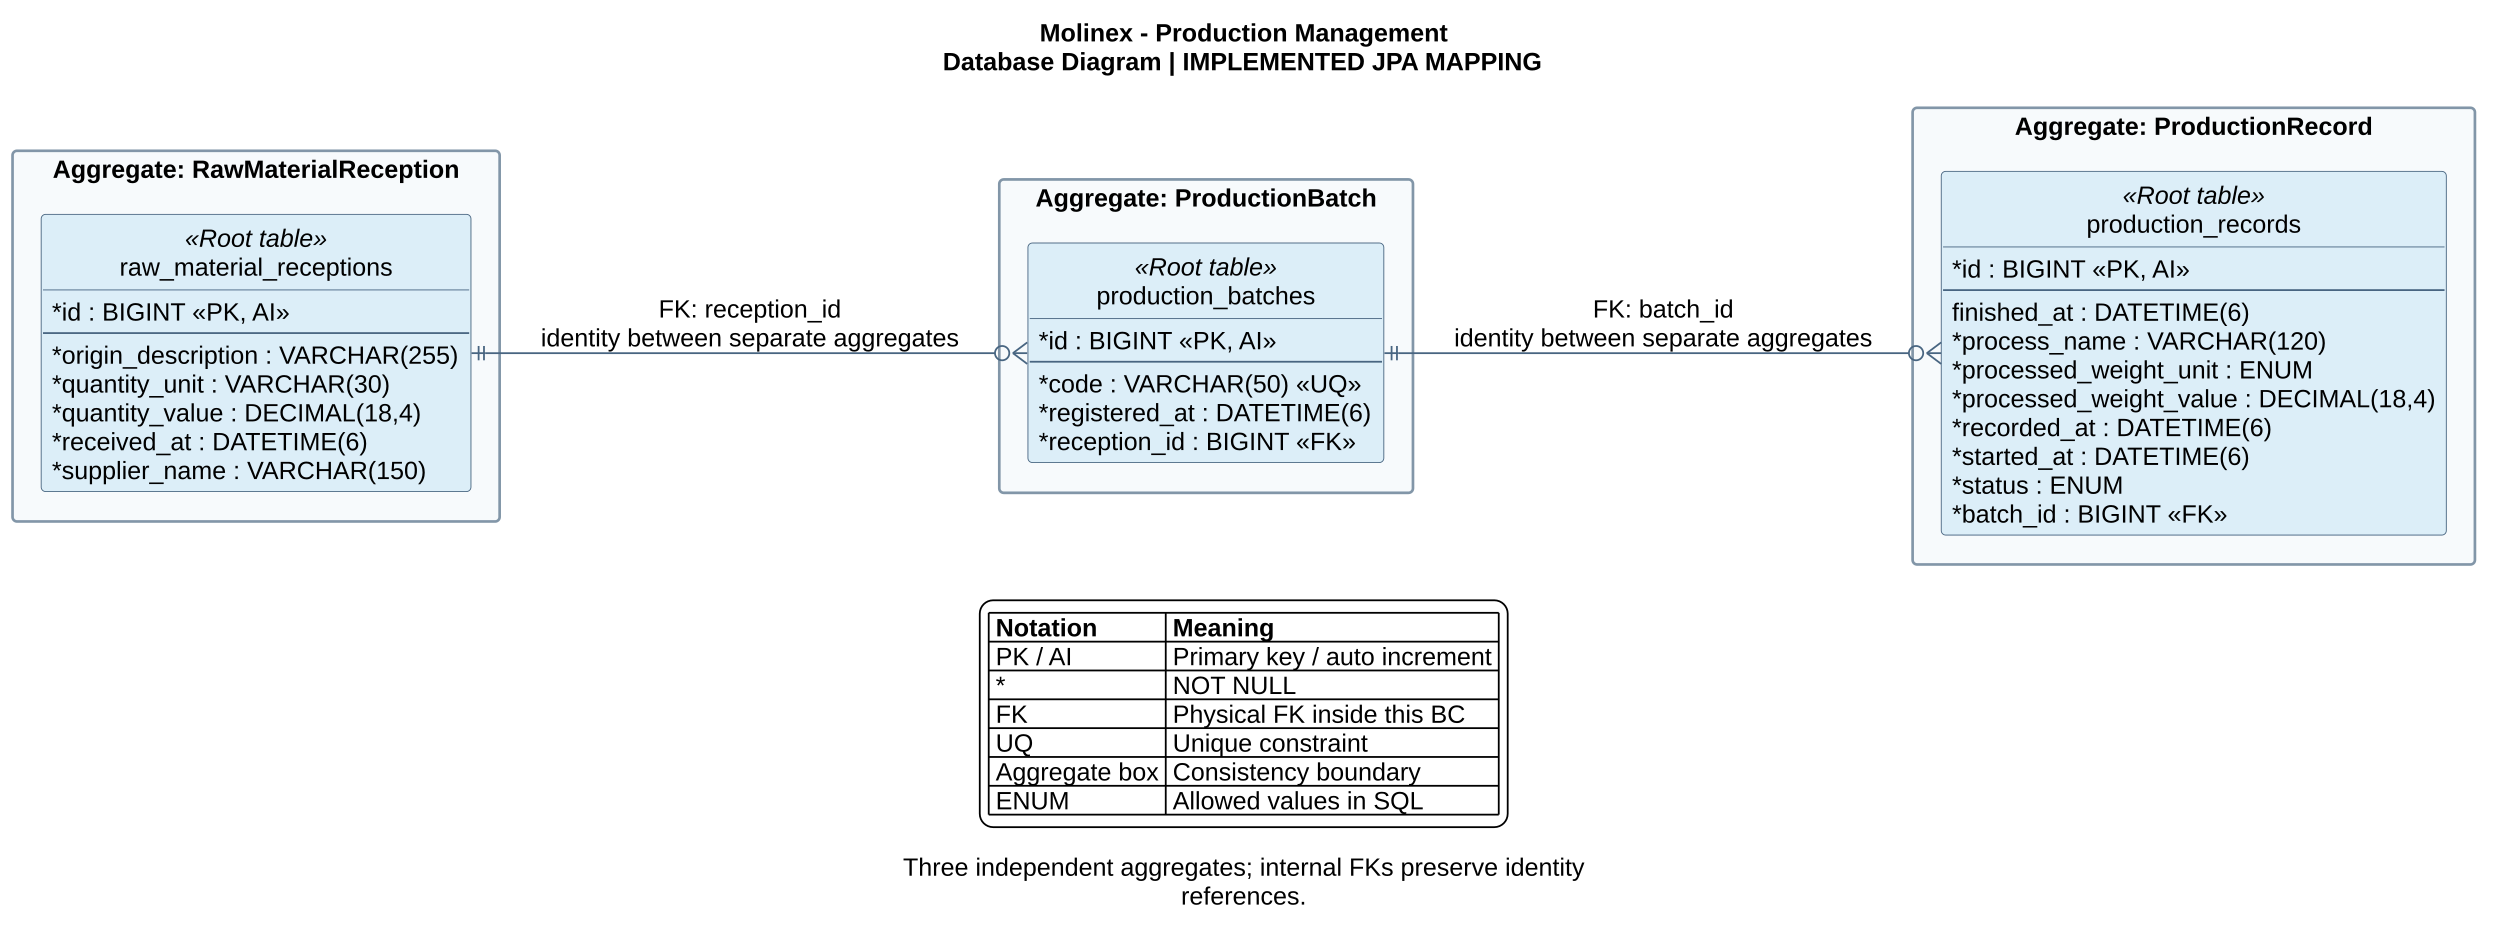
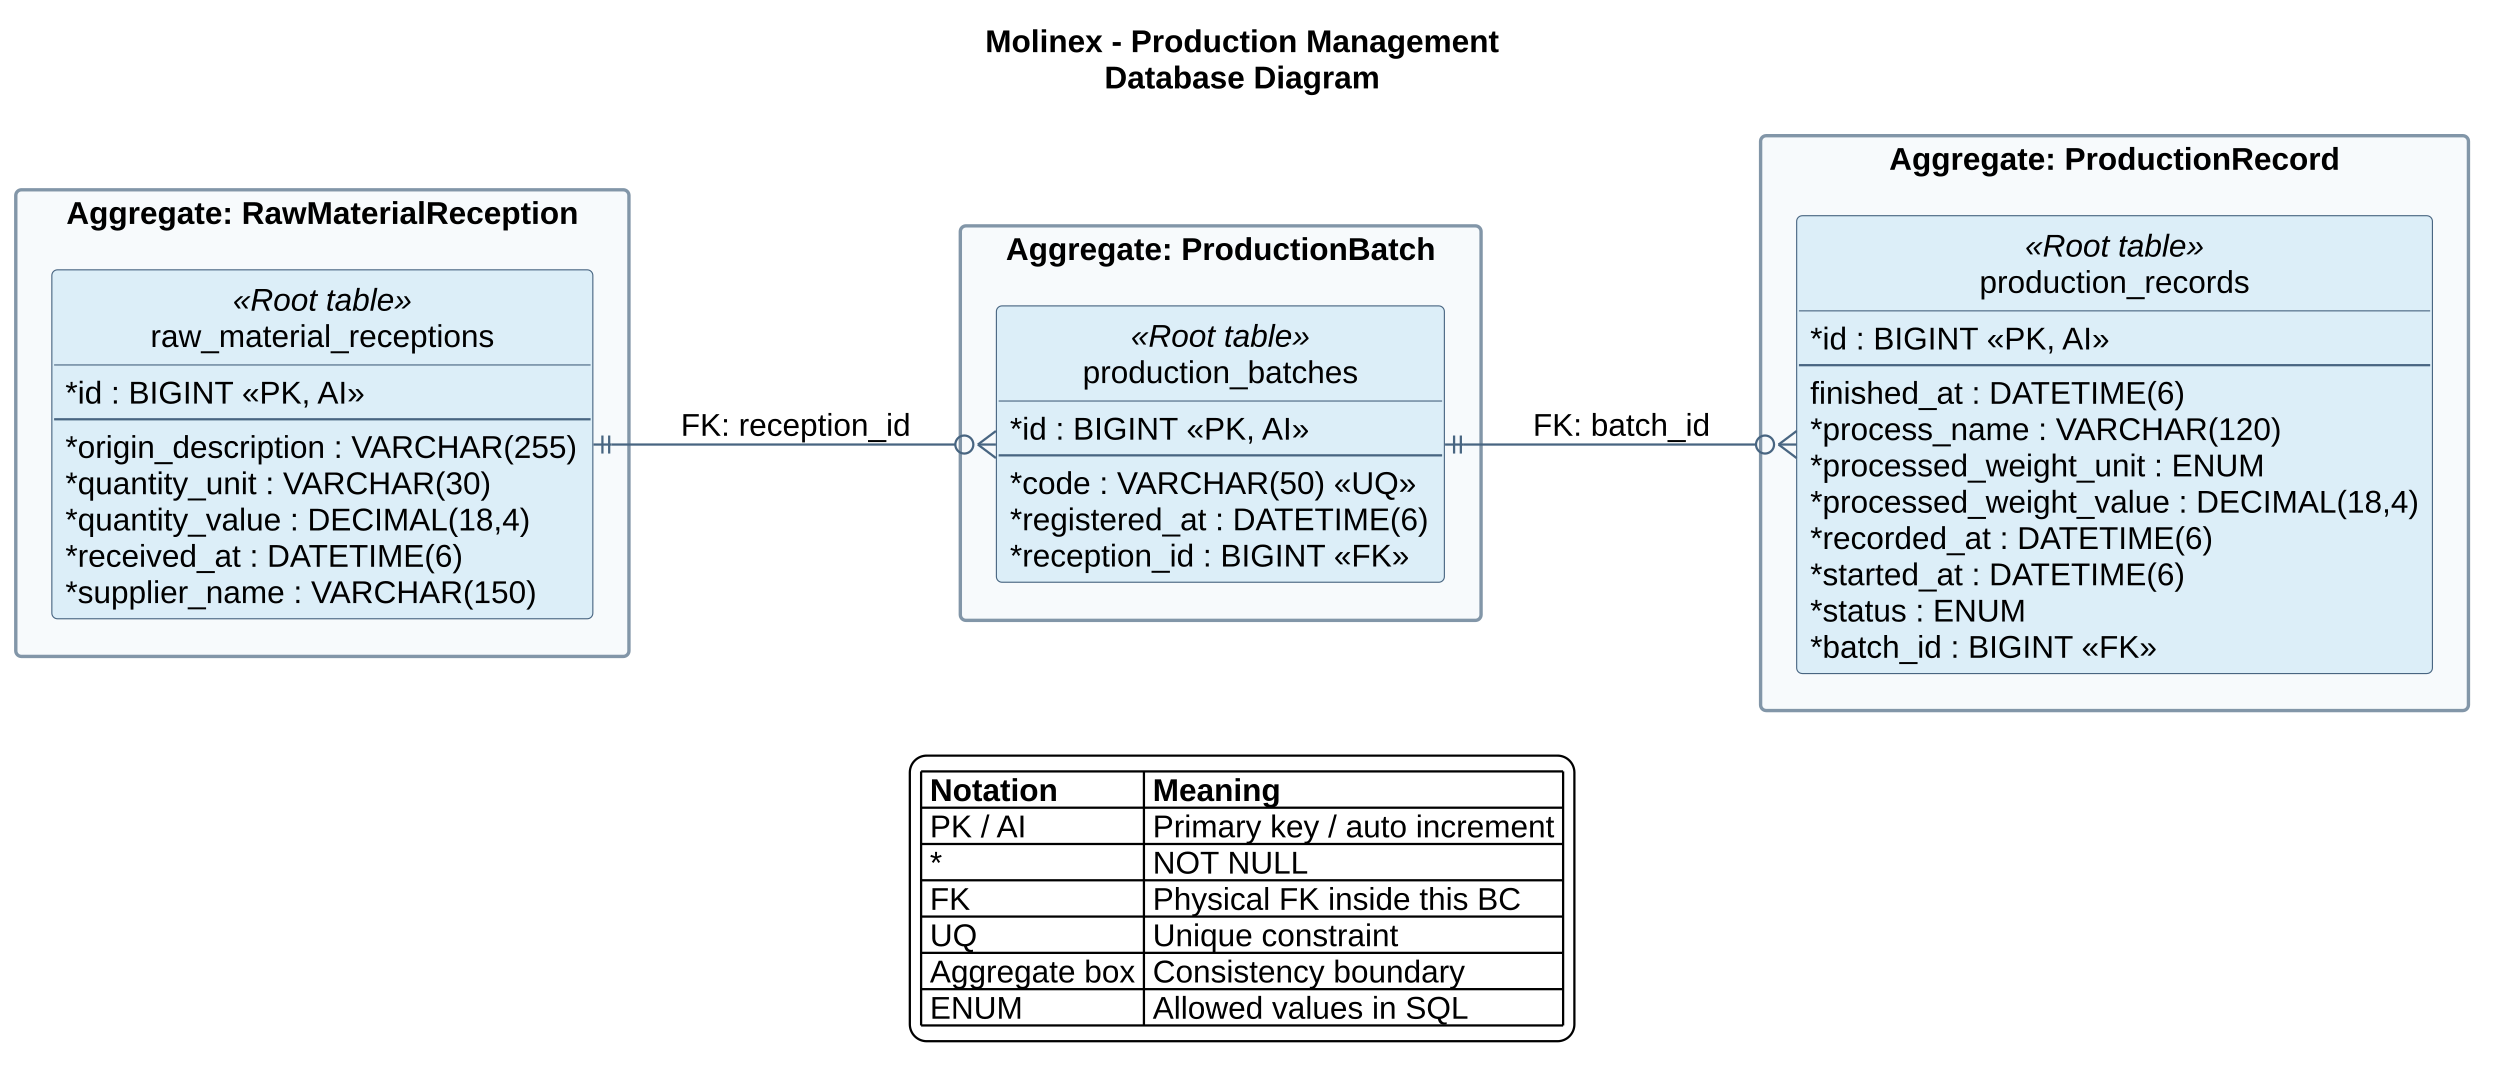
- <svg xmlns="http://www.w3.org/2000/svg" version="1.1" data-diagram-type="CLASS" style="width:1396px;height:516px;background:#FFFFFF;" width="1396px" height="516px" viewBox="0 0 1396 516" zoomAndPan="magnify" preserveAspectRatio="none" contentStyleType="text/css">
+ <svg xmlns="http://www.w3.org/2000/svg" version="1.1" data-diagram-type="CLASS" style="width:1109px;height:480px;background:#FFFFFF;" width="1109px" height="480px" viewBox="0 0 1109 480" zoomAndPan="magnify" preserveAspectRatio="none" contentStyleType="text/css">
  <defs />
  <g font-family="sans-serif" lengthAdjust="spacing">
    <g class="title" data-source-line="15">
-       <text x="580.548" y="23.132" fill="#000" font-size="14" textLength="227.903" font-weight="700" font-family="Arial">Molinex - Production Management</text>
-       <text x="526.449" y="39.23" fill="#000" font-size="14" textLength="336.103" font-weight="700" font-family="Arial">Database Diagram | IMPLEMENTED JPA MAPPING</text>
+       <text x="437.048" y="23.132" fill="#000" font-size="14" textLength="227.903" font-weight="700" font-family="Arial">Molinex - Production Management</text>
+       <text x="489.917" y="39.23" fill="#000" font-size="14" textLength="122.165" font-weight="700" font-family="Arial">Database Diagram</text>
    </g>
-     <g class="cluster" data-qualified-name="aggregate_0" id="ent0001" data-source-line="20">
+     <g class="cluster" data-qualified-name="aggregate_0" id="ent0001" data-source-line="16">
      <rect x="7" y="84.197" width="272" height="207" fill="#F7FAFC" style="stroke:#8296A8;stroke-width:1.5;" rx="2.5" ry="2.5" />
      <text x="29.421" y="99.329" fill="#000" font-size="14" textLength="227.158" font-weight="700" font-family="Arial">Aggregate: RawMaterialReception</text>
    </g>
-     <g class="cluster" data-qualified-name="aggregate_1" id="ent0003" data-source-line="31">
-       <rect x="558" y="100.197" width="231" height="175" fill="#F7FAFC" style="stroke:#8296A8;stroke-width:1.5;" rx="2.5" ry="2.5" />
-       <text x="578.217" y="115.329" fill="#000" font-size="14" textLength="190.565" font-weight="700" font-family="Arial">Aggregate: ProductionBatch</text>
+     <g class="cluster" data-qualified-name="aggregate_1" id="ent0003" data-source-line="27">
+       <rect x="426" y="100.197" width="231" height="175" fill="#F7FAFC" style="stroke:#8296A8;stroke-width:1.5;" rx="2.5" ry="2.5" />
+       <text x="446.217" y="115.329" fill="#000" font-size="14" textLength="190.565" font-weight="700" font-family="Arial">Aggregate: ProductionBatch</text>
    </g>
-     <g class="cluster" data-qualified-name="aggregate_2" id="ent0005" data-source-line="40">
-       <rect x="1068" y="60.197" width="314" height="255" fill="#F7FAFC" style="stroke:#8296A8;stroke-width:1.5;" rx="2.5" ry="2.5" />
-       <text x="1125.048" y="75.329" fill="#000" font-size="14" textLength="199.903" font-weight="700" font-family="Arial">Aggregate: ProductionRecord</text>
+     <g class="cluster" data-qualified-name="aggregate_2" id="ent0005" data-source-line="36">
+       <rect x="781" y="60.197" width="314" height="255" fill="#F7FAFC" style="stroke:#8296A8;stroke-width:1.5;" rx="2.5" ry="2.5" />
+       <text x="838.048" y="75.329" fill="#000" font-size="14" textLength="199.903" font-weight="700" font-family="Arial">Aggregate: ProductionRecord</text>
    </g>
-     <g class="entity" data-qualified-name="aggregate_0.raw_material_receptions" id="ent0002" data-source-line="21">
+     <g class="entity" data-qualified-name="aggregate_0.raw_material_receptions" id="ent0002" data-source-line="17">
      <rect x="23" y="119.697" width="239.985" height="154.789" fill="#DCEEF8" style="stroke:#486581;stroke-width:0.5;" rx="2.5" ry="2.5" />
      <text x="103.296" y="137.829" fill="#000" font-size="14" textLength="79.393" font-style="italic" font-family="Arial">«Root table»</text>
      <text x="66.734" y="153.928" fill="#000" font-size="14" textLength="152.517" font-family="Arial">raw_material_receptions</text>
      <line x1="24" y1="161.895" x2="261.985" y2="161.895" style="stroke:#486581;stroke-width:0.5;" />
      <text x="29" y="179.026" fill="#000" font-size="14" textLength="133.827" font-family="Arial">*id : BIGINT «PK, AI»</text>
      <line x1="24" y1="185.993" x2="261.985" y2="185.993" style="stroke:#486581;stroke-width:1;" />
      <text x="29" y="203.125" fill="#000" font-size="14" textLength="227.985" font-family="Arial">*origin_description : VARCHAR(255)</text>
      <text x="29" y="219.224" fill="#000" font-size="14" textLength="189.861" font-family="Arial">*quantity_unit : VARCHAR(30)</text>
      <text x="29" y="235.322" fill="#000" font-size="14" textLength="206.213" font-family="Arial">*quantity_value : DECIMAL(18,4)</text>
      <text x="29" y="251.421" fill="#000" font-size="14" textLength="177.386" font-family="Arial">*received_at : DATETIME(6)</text>
      <text x="29" y="267.52" fill="#000" font-size="14" textLength="210.089" font-family="Arial">*supplier_name : VARCHAR(150)</text>
    </g>
-     <g class="entity" data-qualified-name="aggregate_1.production_batches" id="ent0004" data-source-line="32">
-       <rect x="574" y="135.697" width="198.724" height="122.592" fill="#DCEEF8" style="stroke:#486581;stroke-width:0.5;" rx="2.5" ry="2.5" />
-       <text x="633.666" y="153.829" fill="#000" font-size="14" textLength="79.393" font-style="italic" font-family="Arial">«Root table»</text>
-       <text x="612.262" y="169.928" fill="#000" font-size="14" textLength="122.199" font-family="Arial">production_batches</text>
-       <line x1="575" y1="177.895" x2="771.724" y2="177.895" style="stroke:#486581;stroke-width:0.5;" />
-       <text x="580" y="195.026" fill="#000" font-size="14" textLength="133.827" font-family="Arial">*id : BIGINT «PK, AI»</text>
-       <line x1="575" y1="201.993" x2="771.724" y2="201.993" style="stroke:#486581;stroke-width:1;" />
-       <text x="580" y="219.125" fill="#000" font-size="14" textLength="181.289" font-family="Arial">*code : VARCHAR(50) «UQ»</text>
-       <text x="580" y="235.224" fill="#000" font-size="14" textLength="186.724" font-family="Arial">*registered_at : DATETIME(6)</text>
-       <text x="580" y="251.322" fill="#000" font-size="14" textLength="177.413" font-family="Arial">*reception_id : BIGINT «FK»</text>
+     <g class="entity" data-qualified-name="aggregate_1.production_batches" id="ent0004" data-source-line="28">
+       <rect x="442" y="135.697" width="198.724" height="122.592" fill="#DCEEF8" style="stroke:#486581;stroke-width:0.5;" rx="2.5" ry="2.5" />
+       <text x="501.666" y="153.829" fill="#000" font-size="14" textLength="79.393" font-style="italic" font-family="Arial">«Root table»</text>
+       <text x="480.262" y="169.928" fill="#000" font-size="14" textLength="122.199" font-family="Arial">production_batches</text>
+       <line x1="443" y1="177.895" x2="639.724" y2="177.895" style="stroke:#486581;stroke-width:0.5;" />
+       <text x="448" y="195.026" fill="#000" font-size="14" textLength="133.827" font-family="Arial">*id : BIGINT «PK, AI»</text>
+       <line x1="443" y1="201.993" x2="639.724" y2="201.993" style="stroke:#486581;stroke-width:1;" />
+       <text x="448" y="219.125" fill="#000" font-size="14" textLength="181.289" font-family="Arial">*code : VARCHAR(50) «UQ»</text>
+       <text x="448" y="235.224" fill="#000" font-size="14" textLength="186.724" font-family="Arial">*registered_at : DATETIME(6)</text>
+       <text x="448" y="251.322" fill="#000" font-size="14" textLength="177.413" font-family="Arial">*reception_id : BIGINT «FK»</text>
    </g>
-     <g class="entity" data-qualified-name="aggregate_2.production_records" id="ent0006" data-source-line="41">
-       <rect x="1084" y="95.697" width="282.026" height="203.085" fill="#DCEEF8" style="stroke:#486581;stroke-width:0.5;" rx="2.5" ry="2.5" />
-       <text x="1185.317" y="113.829" fill="#000" font-size="14" textLength="79.393" font-style="italic" font-family="Arial">«Root table»</text>
-       <text x="1165.089" y="129.928" fill="#000" font-size="14" textLength="119.848" font-family="Arial">production_records</text>
-       <line x1="1085" y1="137.895" x2="1365.026" y2="137.895" style="stroke:#486581;stroke-width:0.5;" />
-       <text x="1090" y="155.026" fill="#000" font-size="14" textLength="133.827" font-family="Arial">*id : BIGINT «PK, AI»</text>
-       <line x1="1085" y1="161.993" x2="1365.026" y2="161.993" style="stroke:#486581;stroke-width:1;" />
-       <text x="1090" y="179.125" fill="#000" font-size="14" textLength="167.275" font-family="Arial">finished_at : DATETIME(6)</text>
-       <text x="1090" y="195.224" fill="#000" font-size="14" textLength="210.082" font-family="Arial">*process_name : VARCHAR(120)</text>
-       <text x="1090" y="211.322" fill="#000" font-size="14" textLength="201.544" font-family="Arial">*processed_weight_unit : ENUM</text>
-       <text x="1090" y="227.421" fill="#000" font-size="14" textLength="270.026" font-family="Arial">*processed_weight_value : DECIMAL(18,4)</text>
-       <text x="1090" y="243.52" fill="#000" font-size="14" textLength="179.724" font-family="Arial">*recorded_at : DATETIME(6)</text>
-       <text x="1090" y="259.618" fill="#000" font-size="14" textLength="167.269" font-family="Arial">*started_at : DATETIME(6)</text>
-       <text x="1090" y="275.717" fill="#000" font-size="14" textLength="95.689" font-family="Arial">*status : ENUM</text>
-       <text x="1090" y="291.815" fill="#000" font-size="14" textLength="154.068" font-family="Arial">*batch_id : BIGINT «FK»</text>
+     <g class="entity" data-qualified-name="aggregate_2.production_records" id="ent0006" data-source-line="37">
+       <rect x="797" y="95.697" width="282.026" height="203.085" fill="#DCEEF8" style="stroke:#486581;stroke-width:0.5;" rx="2.5" ry="2.5" />
+       <text x="898.317" y="113.829" fill="#000" font-size="14" textLength="79.393" font-style="italic" font-family="Arial">«Root table»</text>
+       <text x="878.089" y="129.928" fill="#000" font-size="14" textLength="119.848" font-family="Arial">production_records</text>
+       <line x1="798" y1="137.895" x2="1078.026" y2="137.895" style="stroke:#486581;stroke-width:0.5;" />
+       <text x="803" y="155.026" fill="#000" font-size="14" textLength="133.827" font-family="Arial">*id : BIGINT «PK, AI»</text>
+       <line x1="798" y1="161.993" x2="1078.026" y2="161.993" style="stroke:#486581;stroke-width:1;" />
+       <text x="803" y="179.125" fill="#000" font-size="14" textLength="167.275" font-family="Arial">finished_at : DATETIME(6)</text>
+       <text x="803" y="195.224" fill="#000" font-size="14" textLength="210.082" font-family="Arial">*process_name : VARCHAR(120)</text>
+       <text x="803" y="211.322" fill="#000" font-size="14" textLength="201.544" font-family="Arial">*processed_weight_unit : ENUM</text>
+       <text x="803" y="227.421" fill="#000" font-size="14" textLength="270.026" font-family="Arial">*processed_weight_value : DECIMAL(18,4)</text>
+       <text x="803" y="243.52" fill="#000" font-size="14" textLength="179.724" font-family="Arial">*recorded_at : DATETIME(6)</text>
+       <text x="803" y="259.618" fill="#000" font-size="14" textLength="167.269" font-family="Arial">*started_at : DATETIME(6)</text>
+       <text x="803" y="275.717" fill="#000" font-size="14" textLength="95.689" font-family="Arial">*status : ENUM</text>
+       <text x="803" y="291.815" fill="#000" font-size="14" textLength="154.068" font-family="Arial">*batch_id : BIGINT «FK»</text>
    </g>
-     <g class="link" data-entity-1="ent0002" data-entity-2="ent0004" id="lnk7" data-source-line="54" data-link-type="crowfoot">
-       <path d="M271.26,197.197 C364.88,197.197 467.66,197.197 555.6,197.197" style="stroke:#486581;stroke-width:1;" fill="none" id="raw_material_receptions-production_batches" codeLine="54" />
-       <line x1="267.26" y1="201.197" x2="267.26" y2="193.197" style="stroke:#486581;stroke-width:1;" />
-       <line x1="270.26" y1="201.197" x2="270.26" y2="193.197" style="stroke:#486581;stroke-width:1;" />
-       <line x1="271.26" y1="197.197" x2="263.26" y2="197.197" style="stroke:#486581;stroke-width:1;" />
-       <line x1="565.6" y1="197.197" x2="573.6" y2="191.197" style="stroke:#486581;stroke-width:1;" />
-       <line x1="565.6" y1="197.197" x2="573.6" y2="203.197" style="stroke:#486581;stroke-width:1;" />
-       <line x1="565.6" y1="197.197" x2="573.6" y2="197.197" style="stroke:#486581;stroke-width:1;" />
-       <ellipse cx="559.6" cy="197.197" rx="4" ry="4" fill="none" style="stroke:#486581;stroke-width:1;" />
-       <text x="367.775" y="177.329" fill="#000" font-size="14" textLength="101.944" font-family="Arial">FK: reception_id</text>
-       <text x="302" y="193.428" fill="#000" font-size="14" textLength="233.495" font-family="Arial">identity between separate aggregates</text>
+     <g class="link" data-entity-1="ent0002" data-entity-2="ent0004" id="lnk7" data-source-line="50" data-link-type="crowfoot">
+       <path d="M271.23,197.197 C328.25,197.197 369.69,197.197 423.78,197.197" style="stroke:#486581;stroke-width:1;" fill="none" id="raw_material_receptions-production_batches" codeLine="50" />
+       <line x1="267.23" y1="201.197" x2="267.23" y2="193.197" style="stroke:#486581;stroke-width:1;" />
+       <line x1="270.23" y1="201.197" x2="270.23" y2="193.197" style="stroke:#486581;stroke-width:1;" />
+       <line x1="271.23" y1="197.197" x2="263.23" y2="197.197" style="stroke:#486581;stroke-width:1;" />
+       <line x1="433.78" y1="197.197" x2="441.78" y2="191.197" style="stroke:#486581;stroke-width:1;" />
+       <line x1="433.78" y1="197.197" x2="441.78" y2="203.197" style="stroke:#486581;stroke-width:1;" />
+       <line x1="433.78" y1="197.197" x2="441.78" y2="197.197" style="stroke:#486581;stroke-width:1;" />
+       <ellipse cx="427.78" cy="197.197" rx="4" ry="4" fill="none" style="stroke:#486581;stroke-width:1;" />
+       <text x="302" y="193.329" fill="#000" font-size="14" textLength="101.944" font-family="Arial">FK: reception_id</text>
    </g>
-     <g class="link" data-entity-1="ent0004" data-entity-2="ent0006" id="lnk8" data-source-line="55" data-link-type="crowfoot">
-       <path d="M781.06,197.197 C867.69,197.197 968.74,197.197 1065.93,197.197" style="stroke:#486581;stroke-width:1;" fill="none" id="production_batches-production_records" codeLine="55" />
-       <line x1="777.06" y1="201.197" x2="777.06" y2="193.197" style="stroke:#486581;stroke-width:1;" />
-       <line x1="780.06" y1="201.197" x2="780.06" y2="193.197" style="stroke:#486581;stroke-width:1;" />
-       <line x1="781.06" y1="197.197" x2="773.06" y2="197.197" style="stroke:#486581;stroke-width:1;" />
-       <line x1="1075.93" y1="197.197" x2="1083.93" y2="191.197" style="stroke:#486581;stroke-width:1;" />
-       <line x1="1075.93" y1="197.197" x2="1083.93" y2="203.197" style="stroke:#486581;stroke-width:1;" />
-       <line x1="1075.93" y1="197.197" x2="1083.93" y2="197.197" style="stroke:#486581;stroke-width:1;" />
-       <ellipse cx="1069.93" cy="197.197" rx="4" ry="4" fill="none" style="stroke:#486581;stroke-width:1;" />
-       <text x="889.448" y="177.329" fill="#000" font-size="14" textLength="78.6" font-family="Arial">FK: batch_id</text>
-       <text x="812" y="193.428" fill="#000" font-size="14" textLength="233.495" font-family="Arial">identity between separate aggregates</text>
+     <g class="link" data-entity-1="ent0004" data-entity-2="ent0006" id="lnk8" data-source-line="51" data-link-type="crowfoot">
+       <path d="M649.03,197.197 C696.16,197.197 727.42,197.197 778.97,197.197" style="stroke:#486581;stroke-width:1;" fill="none" id="production_batches-production_records" codeLine="51" />
+       <line x1="645.03" y1="201.197" x2="645.03" y2="193.197" style="stroke:#486581;stroke-width:1;" />
+       <line x1="648.03" y1="201.197" x2="648.03" y2="193.197" style="stroke:#486581;stroke-width:1;" />
+       <line x1="649.03" y1="197.197" x2="641.03" y2="197.197" style="stroke:#486581;stroke-width:1;" />
+       <line x1="788.97" y1="197.197" x2="796.97" y2="191.197" style="stroke:#486581;stroke-width:1;" />
+       <line x1="788.97" y1="197.197" x2="796.97" y2="203.197" style="stroke:#486581;stroke-width:1;" />
+       <line x1="788.97" y1="197.197" x2="796.97" y2="197.197" style="stroke:#486581;stroke-width:1;" />
+       <ellipse cx="782.97" cy="197.197" rx="4" ry="4" fill="none" style="stroke:#486581;stroke-width:1;" />
+       <text x="680" y="193.329" fill="#000" font-size="14" textLength="78.6" font-family="Arial">FK: batch_id</text>
    </g>
-     <g class="legend" data-source-line="56">
-       <rect x="547.101" y="335.197" width="294.799" height="126.69" fill="none" style="stroke:#000;stroke-width:1;" rx="7.5" ry="7.5" />
-       <text x="555.99" y="355.329" fill="#000" font-size="14" textLength="56.766" font-weight="700" font-family="Arial">Notation</text>
-       <text x="654.838" y="355.329" fill="#000" font-size="14" textLength="56.779" font-weight="700" font-family="Arial">Meaning</text>
-       <text x="555.99" y="371.428" fill="#000" font-size="14" textLength="43.572" font-family="Arial">PK / AI</text>
-       <text x="654.838" y="371.428" fill="#000" font-size="14" textLength="178.172" font-family="Arial">Primary key / auto increment</text>
-       <text x="555.99" y="387.526" fill="#000" font-size="14" font-family="Arial">*</text>
-       <text x="654.838" y="387.526" fill="#000" font-size="14" textLength="69.234" font-family="Arial">NOT NULL</text>
-       <text x="555.99" y="403.625" fill="#000" font-size="14" textLength="17.89" font-family="Arial">FK</text>
-       <text x="654.838" y="403.625" fill="#000" font-size="14" textLength="163.393" font-family="Arial">Physical FK inside this BC</text>
-       <text x="555.99" y="419.724" fill="#000" font-size="14" textLength="21" font-family="Arial">UQ</text>
-       <text x="654.838" y="419.724" fill="#000" font-size="14" textLength="108.951" font-family="Arial">Unique constraint</text>
-       <text x="555.99" y="435.822" fill="#000" font-size="14" textLength="91.068" font-family="Arial">Aggregate box</text>
-       <text x="654.838" y="435.822" fill="#000" font-size="14" textLength="138.523" font-family="Arial">Consistency boundary</text>
-       <text x="555.99" y="451.921" fill="#000" font-size="14" textLength="41.221" font-family="Arial">ENUM</text>
-       <text x="654.838" y="451.921" fill="#000" font-size="14" textLength="140.075" font-family="Arial">Allowed values in SQL</text>
-       <line x1="552.101" y1="342.197" x2="836.899" y2="342.197" style="stroke:#000;stroke-width:1;" />
-       <line x1="552.101" y1="358.296" x2="836.899" y2="358.296" style="stroke:#000;stroke-width:1;" />
-       <line x1="552.101" y1="374.395" x2="836.899" y2="374.395" style="stroke:#000;stroke-width:1;" />
-       <line x1="552.101" y1="390.493" x2="836.899" y2="390.493" style="stroke:#000;stroke-width:1;" />
-       <line x1="552.101" y1="406.592" x2="836.899" y2="406.592" style="stroke:#000;stroke-width:1;" />
-       <line x1="552.101" y1="422.69" x2="836.899" y2="422.69" style="stroke:#000;stroke-width:1;" />
-       <line x1="552.101" y1="438.789" x2="836.899" y2="438.789" style="stroke:#000;stroke-width:1;" />
-       <line x1="552.101" y1="454.888" x2="836.899" y2="454.888" style="stroke:#000;stroke-width:1;" />
-       <line x1="552.101" y1="342.197" x2="552.101" y2="454.888" style="stroke:#000;stroke-width:1;" />
-       <line x1="650.948" y1="342.197" x2="650.948" y2="454.888" style="stroke:#000;stroke-width:1;" />
-       <line x1="836.899" y1="342.197" x2="836.899" y2="454.888" style="stroke:#000;stroke-width:1;" />
-     </g>
-     <g class="caption" data-source-line="16">
-       <text x="504.218" y="489.02" fill="#000" font-size="14" textLength="380.563" font-family="Arial">Three independent aggregates; internal FKs preserve identity</text>
-       <text x="659.483" y="505.118" fill="#000" font-size="14" textLength="70.034" font-family="Arial">references.</text>
+     <g class="legend" data-source-line="52">
+       <rect x="403.601" y="335.197" width="294.799" height="126.69" fill="none" style="stroke:#000;stroke-width:1;" rx="7.5" ry="7.5" />
+       <text x="412.49" y="355.329" fill="#000" font-size="14" textLength="56.766" font-weight="700" font-family="Arial">Notation</text>
+       <text x="511.338" y="355.329" fill="#000" font-size="14" textLength="56.779" font-weight="700" font-family="Arial">Meaning</text>
+       <text x="412.49" y="371.428" fill="#000" font-size="14" textLength="43.572" font-family="Arial">PK / AI</text>
+       <text x="511.338" y="371.428" fill="#000" font-size="14" textLength="178.172" font-family="Arial">Primary key / auto increment</text>
+       <text x="412.49" y="387.526" fill="#000" font-size="14" font-family="Arial">*</text>
+       <text x="511.338" y="387.526" fill="#000" font-size="14" textLength="69.234" font-family="Arial">NOT NULL</text>
+       <text x="412.49" y="403.625" fill="#000" font-size="14" textLength="17.89" font-family="Arial">FK</text>
+       <text x="511.338" y="403.625" fill="#000" font-size="14" textLength="163.393" font-family="Arial">Physical FK inside this BC</text>
+       <text x="412.49" y="419.724" fill="#000" font-size="14" textLength="21" font-family="Arial">UQ</text>
+       <text x="511.338" y="419.724" fill="#000" font-size="14" textLength="108.951" font-family="Arial">Unique constraint</text>
+       <text x="412.49" y="435.822" fill="#000" font-size="14" textLength="91.068" font-family="Arial">Aggregate box</text>
+       <text x="511.338" y="435.822" fill="#000" font-size="14" textLength="138.523" font-family="Arial">Consistency boundary</text>
+       <text x="412.49" y="451.921" fill="#000" font-size="14" textLength="41.221" font-family="Arial">ENUM</text>
+       <text x="511.338" y="451.921" fill="#000" font-size="14" textLength="140.075" font-family="Arial">Allowed values in SQL</text>
+       <line x1="408.601" y1="342.197" x2="693.399" y2="342.197" style="stroke:#000;stroke-width:1;" />
+       <line x1="408.601" y1="358.296" x2="693.399" y2="358.296" style="stroke:#000;stroke-width:1;" />
+       <line x1="408.601" y1="374.395" x2="693.399" y2="374.395" style="stroke:#000;stroke-width:1;" />
+       <line x1="408.601" y1="390.493" x2="693.399" y2="390.493" style="stroke:#000;stroke-width:1;" />
+       <line x1="408.601" y1="406.592" x2="693.399" y2="406.592" style="stroke:#000;stroke-width:1;" />
+       <line x1="408.601" y1="422.69" x2="693.399" y2="422.69" style="stroke:#000;stroke-width:1;" />
+       <line x1="408.601" y1="438.789" x2="693.399" y2="438.789" style="stroke:#000;stroke-width:1;" />
+       <line x1="408.601" y1="454.888" x2="693.399" y2="454.888" style="stroke:#000;stroke-width:1;" />
+       <line x1="408.601" y1="342.197" x2="408.601" y2="454.888" style="stroke:#000;stroke-width:1;" />
+       <line x1="507.448" y1="342.197" x2="507.448" y2="454.888" style="stroke:#000;stroke-width:1;" />
+       <line x1="693.399" y1="342.197" x2="693.399" y2="454.888" style="stroke:#000;stroke-width:1;" />
    </g>
  </g>
</svg>
